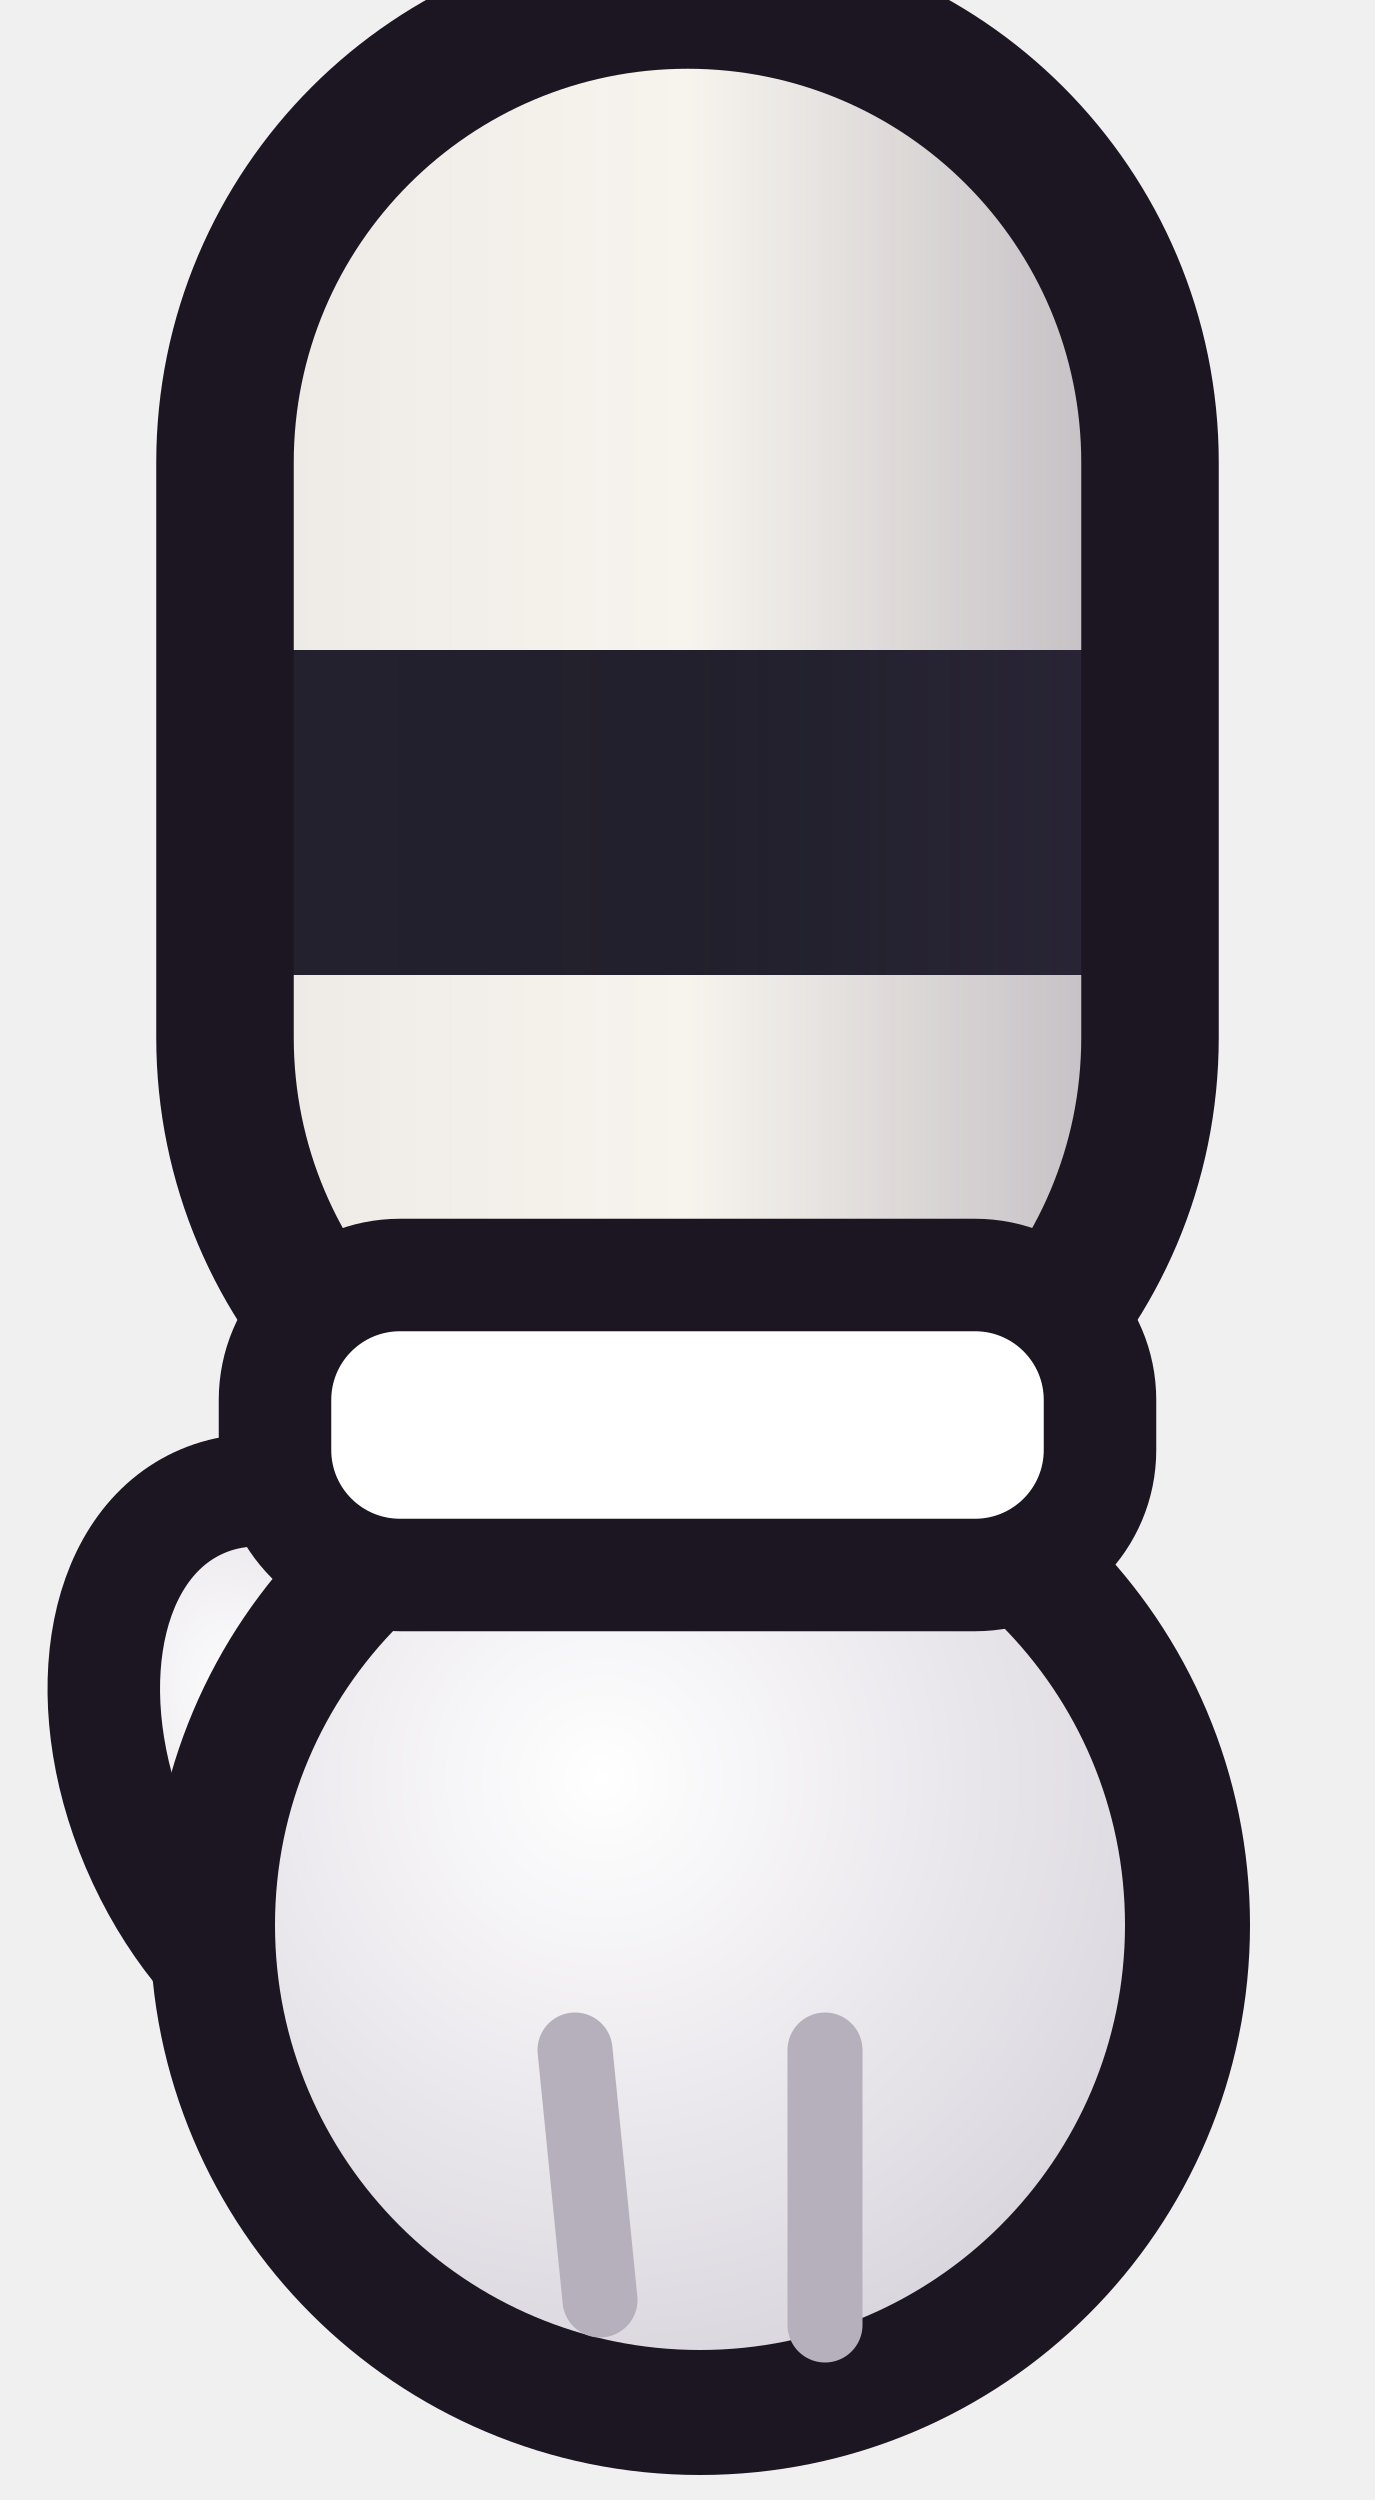
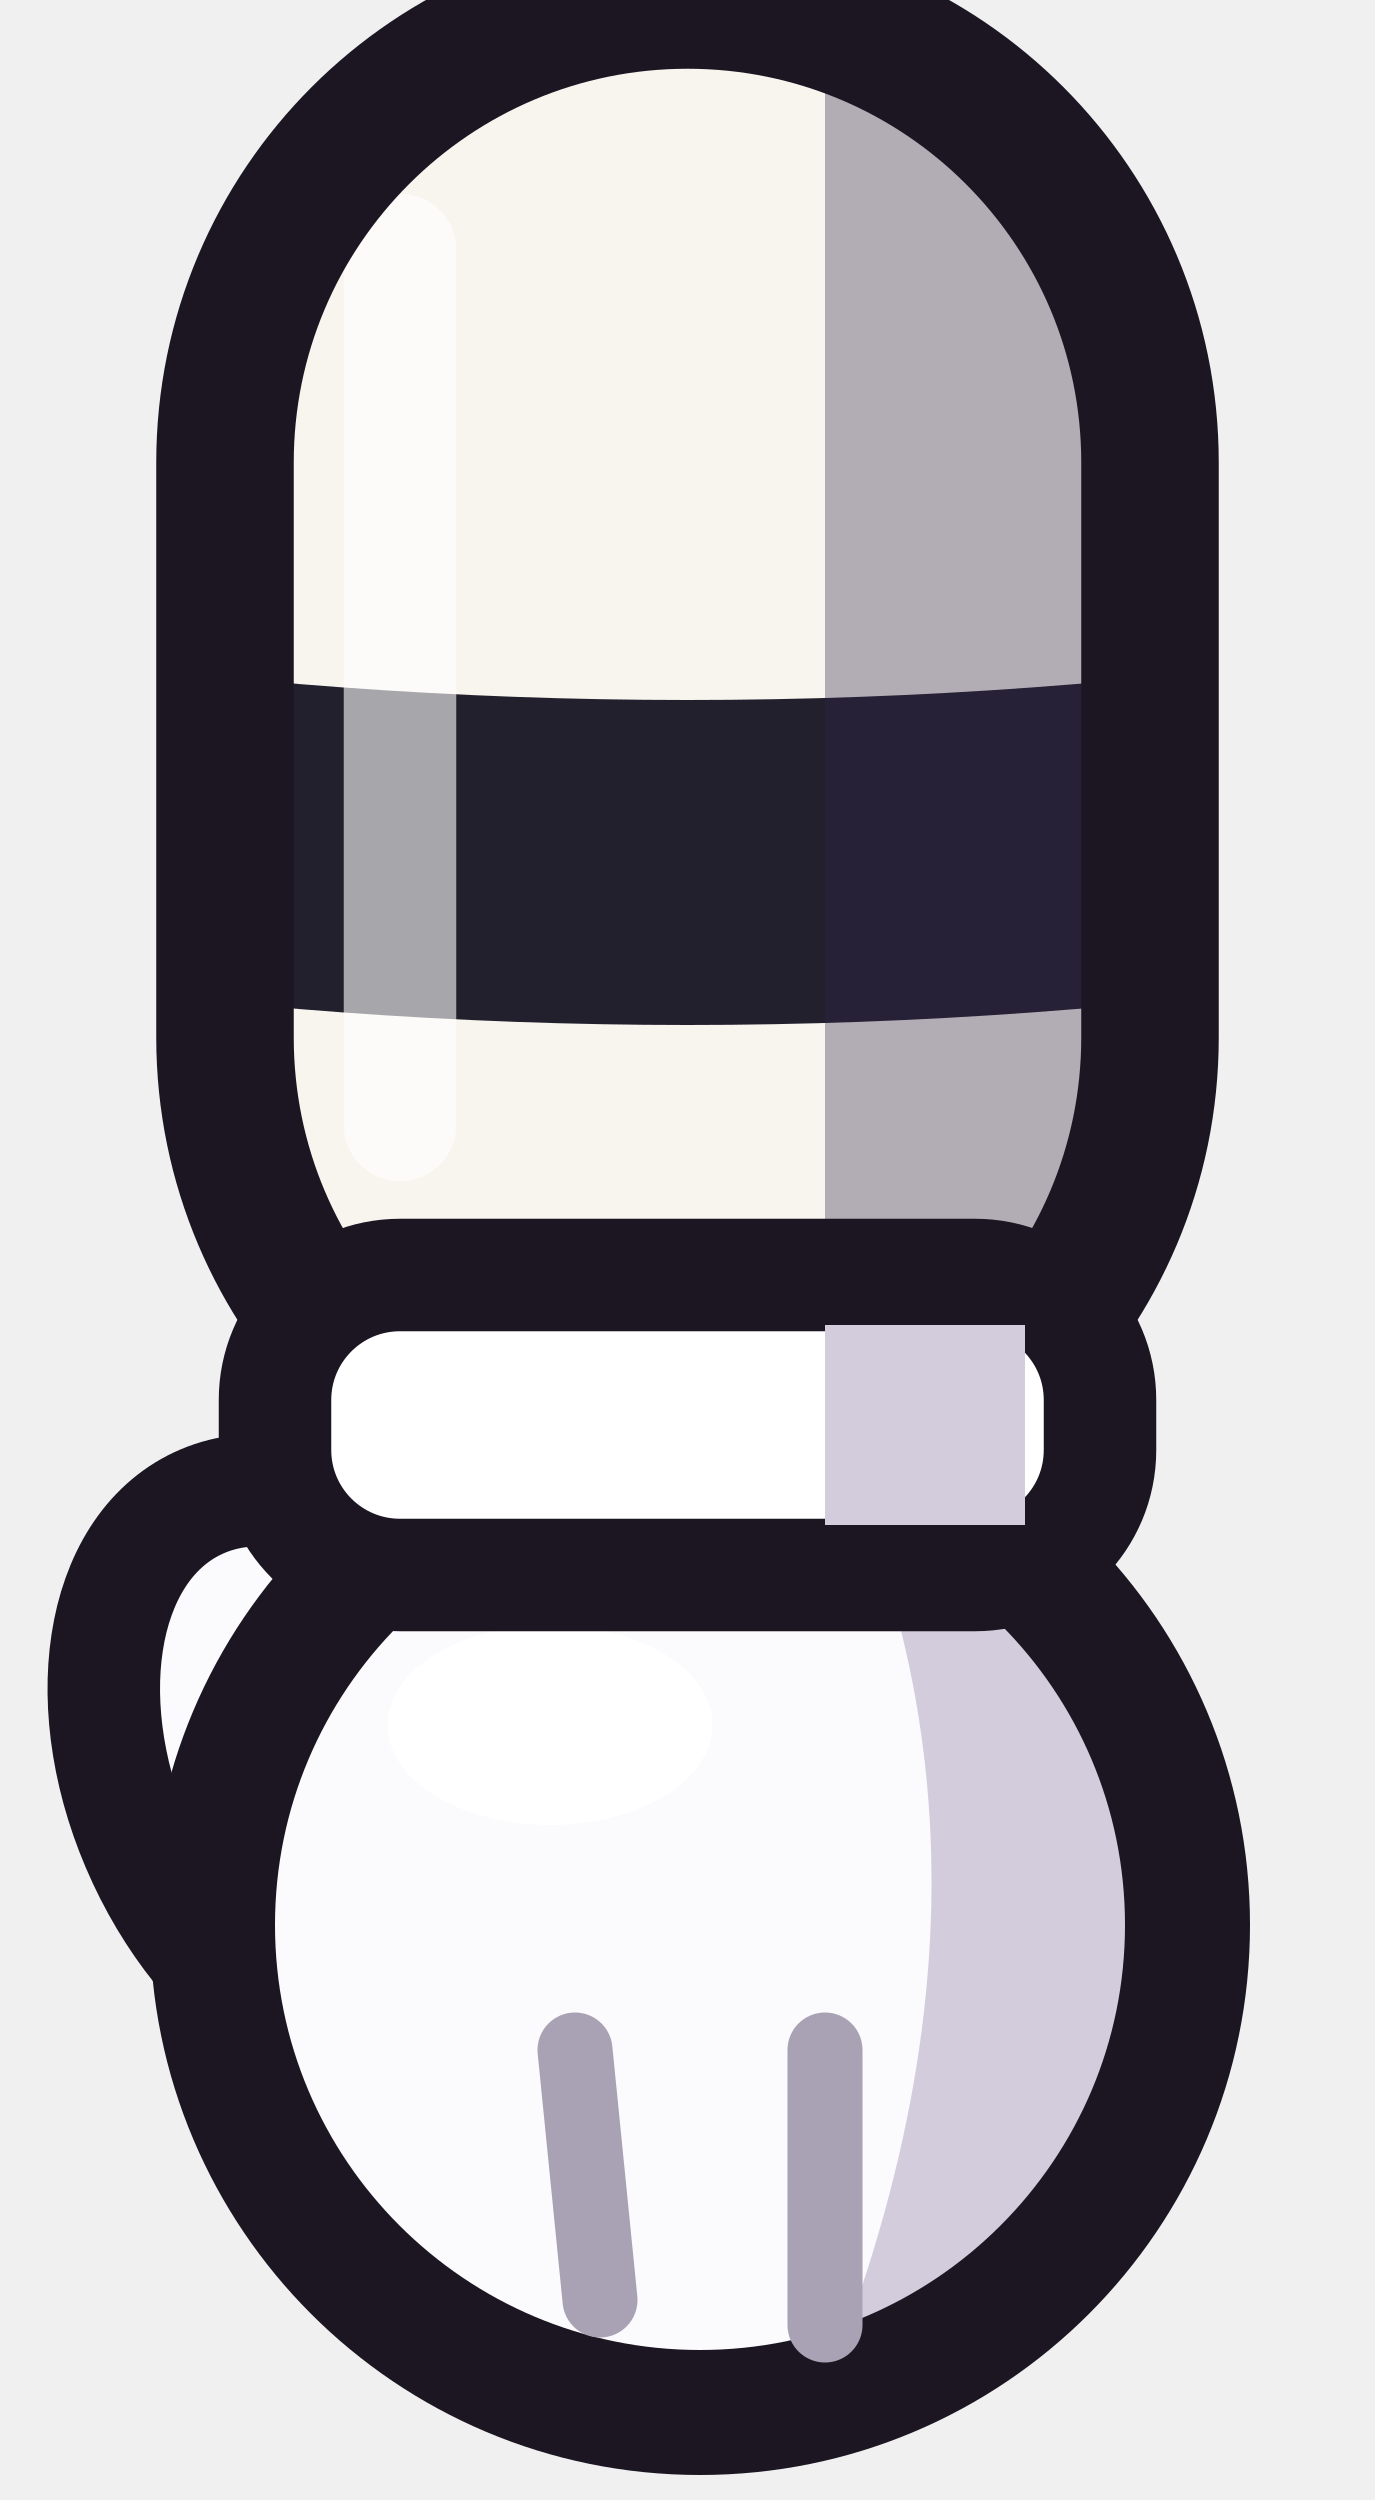
<svg xmlns="http://www.w3.org/2000/svg" width="11" height="20" viewBox="0 0 11 20">
  <defs>
    <clipPath id="c">
      <rect x="1.8" y="0" width="7.4" height="12" rx="3.7" />
    </clipPath>
-     <linearGradient id="s" x1="0" y1="0" x2="1" y2="0">
-       <stop offset="0" stop-color="#3a3050" stop-opacity="0.05" />
-       <stop offset="0.5" stop-color="#3a3050" stop-opacity="0" />
-       <stop offset="1" stop-color="#3a3050" stop-opacity="0.3" />
-     </linearGradient>
-     <radialGradient id="glove" cx="0.4" cy="0.35" r="0.7">
-       <stop offset="0" stop-color="#ffffff" />
-       <stop offset="1" stop-color="#d6d1da" />
-     </radialGradient>
+     <clipPath id="palm">
+       <circle cx="5.6" cy="15.4" r="3.9" />
+     </clipPath>
  </defs>
-   <rect x="1.8" y="0" width="7.4" height="12" rx="3.7" fill="#f7f4ee" />
-   <g clip-path="url(#c)" fill="#22202c">
-     <rect x="0" y="5.2" width="11" height="2.6" />
+   <rect x="1.8" y="0" width="7.4" height="12" rx="3.7" fill="#f8f5ef" />
+   <g clip-path="url(#c)">
+     <path d="M0 5.2 Q5.5 6 11 5.2 L11 7.8 Q5.5 8.6 0 7.8 Z" fill="#23202d" />
+     <rect x="6.6" y="0" width="4" height="12" fill="#2b2246" opacity="0.34" />
+     <path d="M3.2 2 L3.2 9" stroke="#ffffff" stroke-width="0.9" stroke-linecap="round" opacity="0.6" />
  </g>
-   <rect x="1.8" y="0" width="7.4" height="12" rx="3.7" fill="url(#s)" />
  <rect x="1.8" y="0" width="7.4" height="12" rx="3.7" fill="none" stroke="#1b1622" stroke-width="1.1" />
-   <ellipse cx="2.6" cy="14.2" rx="1.6" ry="2.4" transform="rotate(-25 2.6 14.2)" fill="url(#glove)" stroke="#1b1622" stroke-width="0.9" />
-   <circle cx="5.6" cy="15.4" r="3.9" fill="url(#glove)" stroke="#1b1622" stroke-width="1" />
-   <path d="M4.6 16.4 L4.8 18.4 M6.6 16.4 L6.6 18.6" stroke="#b6b0bc" stroke-width="0.6" stroke-linecap="round" />
+   <ellipse cx="2.6" cy="14.2" rx="1.6" ry="2.4" transform="rotate(-25 2.6 14.2)" fill="#fbfafc" stroke="#1b1622" stroke-width="0.9" />
+   <circle cx="5.6" cy="15.4" r="3.9" fill="#fbfafc" />
+   <g clip-path="url(#palm)">
+     <path d="M6.4 11 Q8.6 15 6.2 20 L10 20 L10 11 Z" fill="#d2ccdc" />
+     <ellipse cx="4.4" cy="13.8" rx="1.3" ry="0.8" fill="#ffffff" />
+   </g>
+   <circle cx="5.6" cy="15.4" r="3.9" fill="none" stroke="#1b1622" stroke-width="1" />
+   <path d="M4.6 16.4 L4.8 18.4 M6.6 16.4 L6.6 18.6" stroke="#a9a2b4" stroke-width="0.6" stroke-linecap="round" />
  <rect x="2.2" y="10.2" width="6.6" height="2.4" rx="1" fill="#ffffff" stroke="#1b1622" stroke-width="0.9" />
+   <path d="M6.6 10.6 L8.2 10.6 L8.2 12.2 L6.6 12.2 Z" fill="#d2ccdc" />
</svg>
